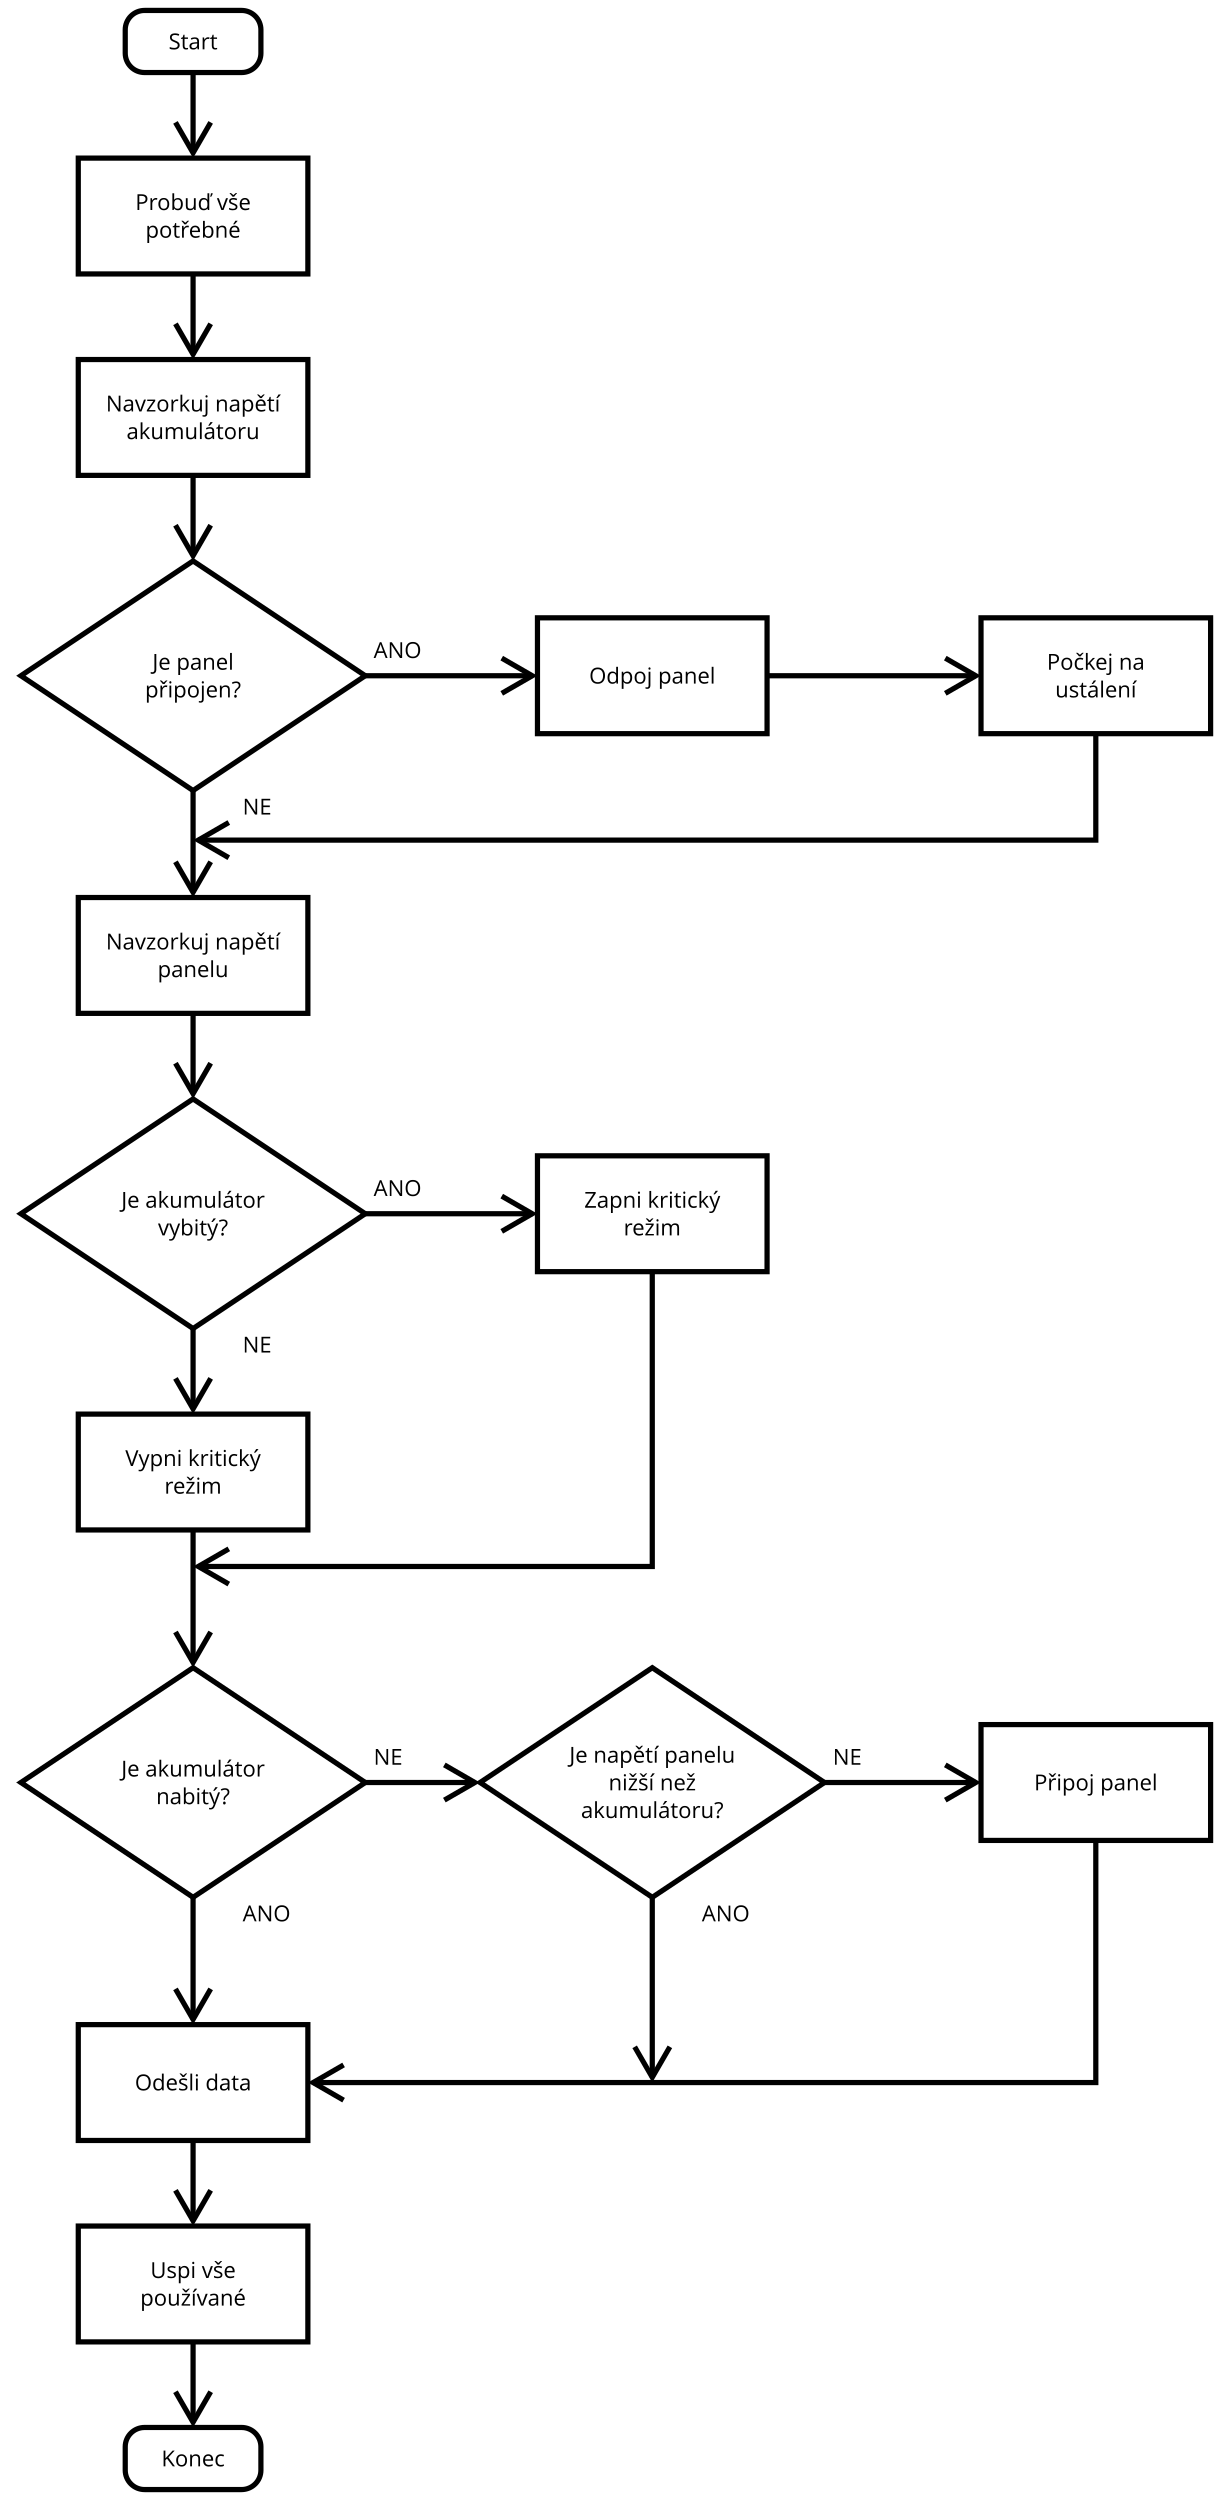
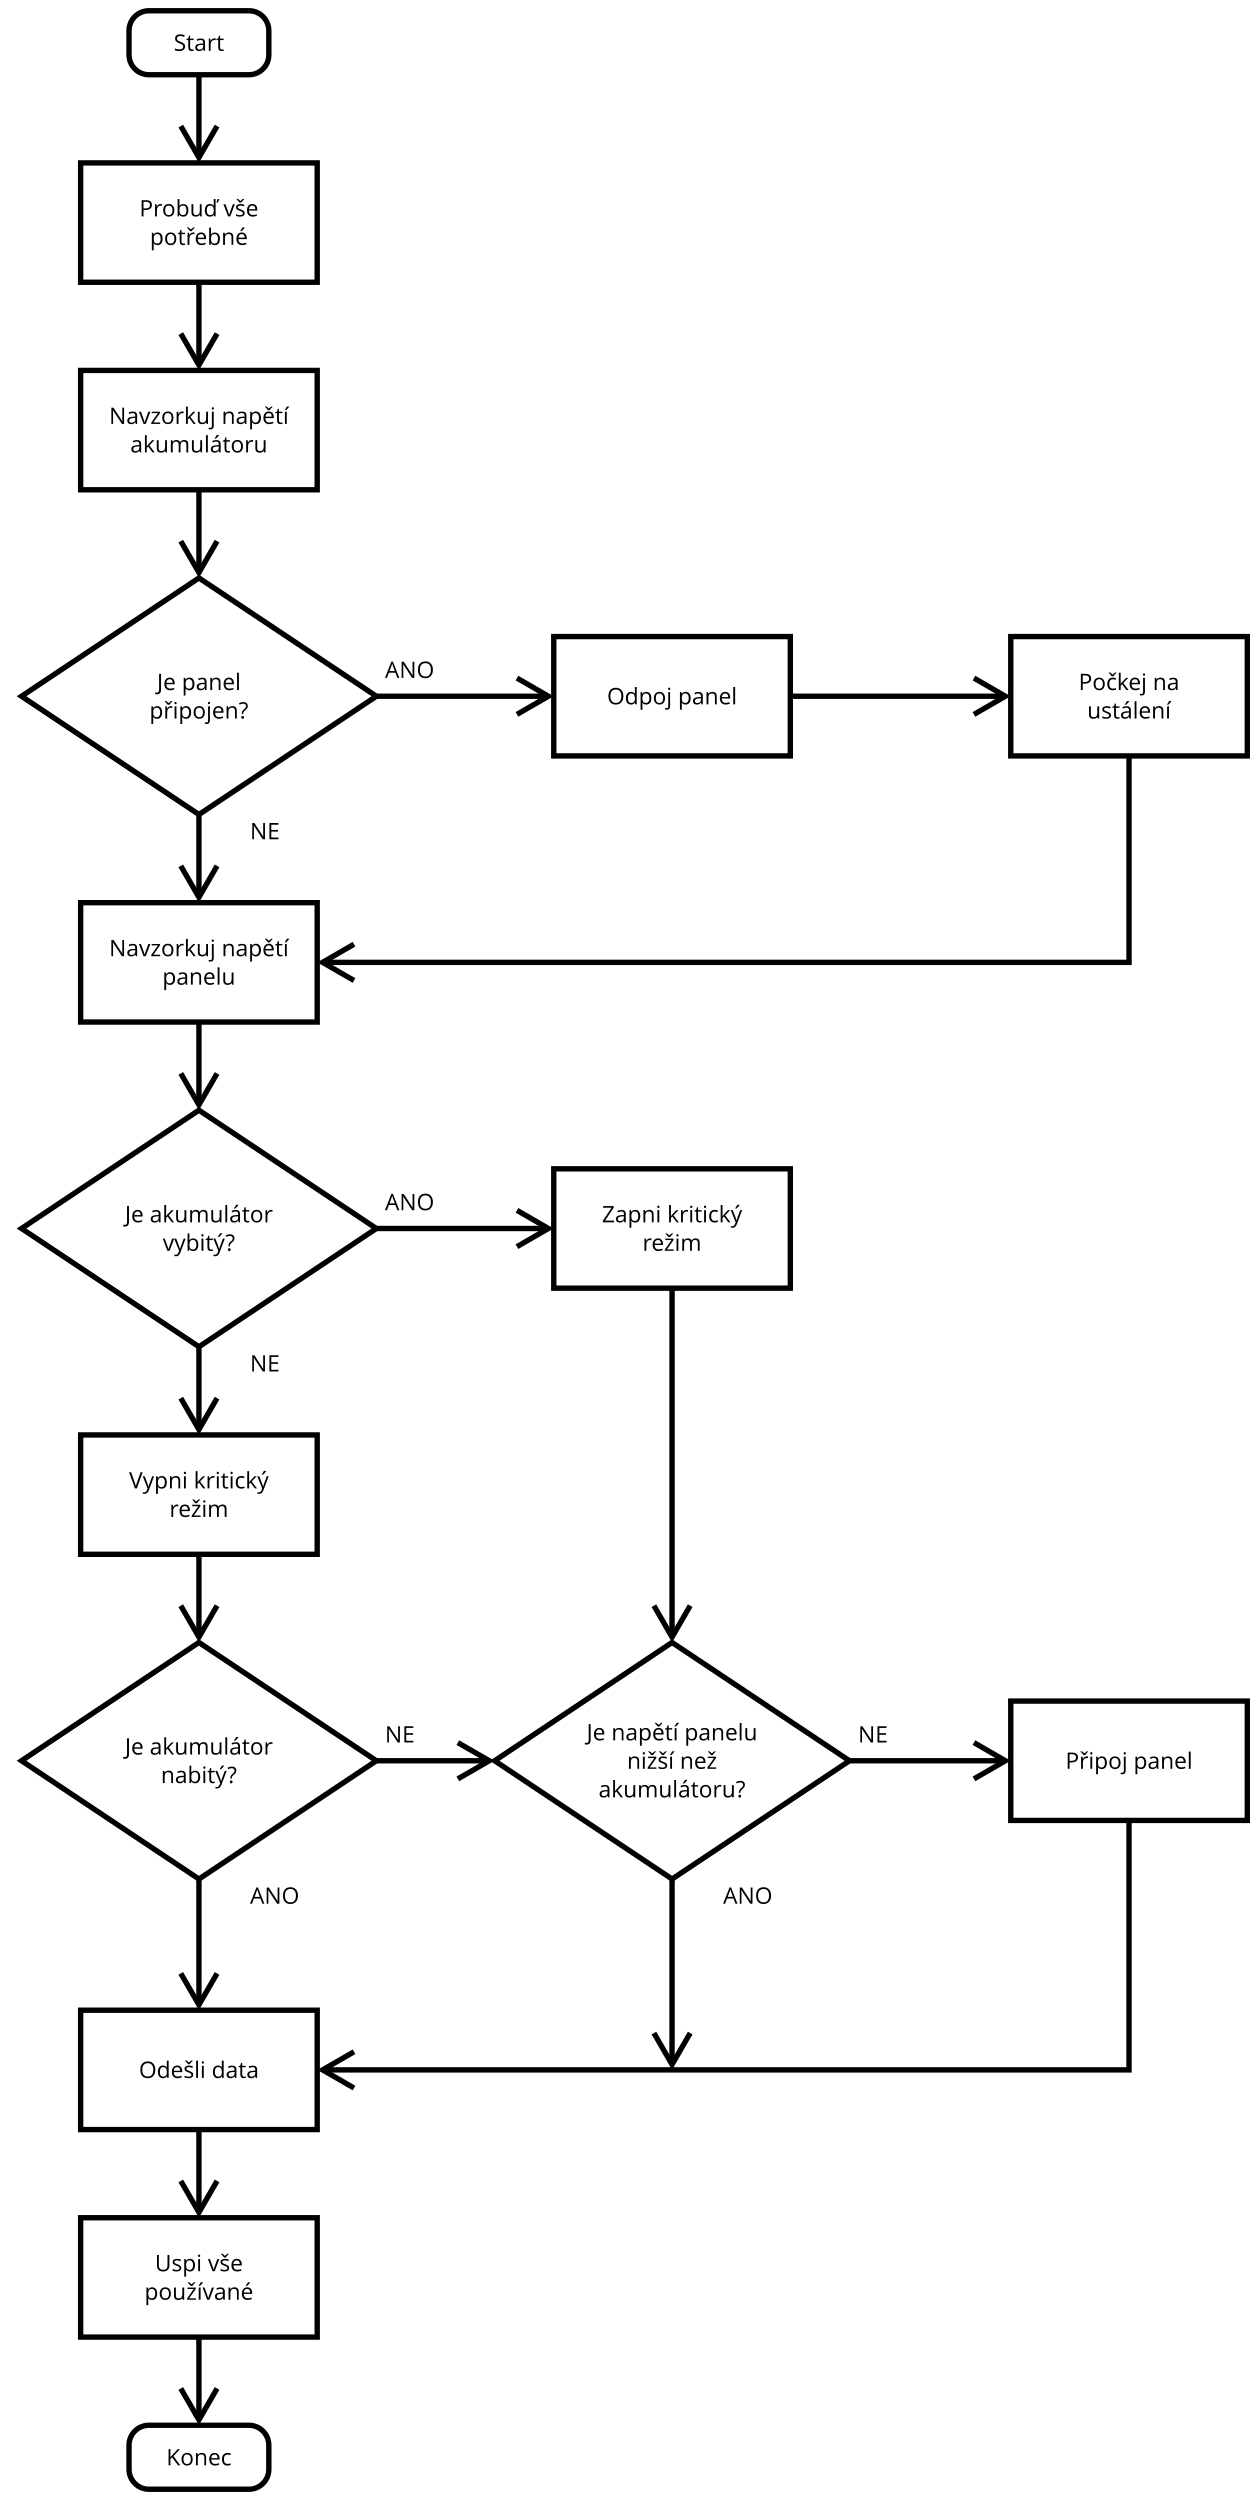
- <svg xmlns="http://www.w3.org/2000/svg" width="234.000mm" height="479.100mm" viewBox="0 0 234.000 479.100" version="1.1">
+ <svg xmlns="http://www.w3.org/2000/svg" width="234.000mm" height="465.000mm" viewBox="0 0 234.000 465.000" version="1.1">
  <g fill="none" stroke="#000000" stroke-width="1.0" stroke-linecap="butt" stroke-linejoin="miter">
    <path d="M 40.375,23.454 L 37.000,29.300 L 33.625,23.454" />
    <path d="M 37.000,13.900 L 37.000,29.300" />
    <path d="M 40.375,62.054 L 37.000,67.900 L 33.625,62.054" />
    <path d="M 37.000,52.500 L 37.000,67.900" />
    <path d="M 40.375,100.654 L 37.000,106.500 L 33.625,100.654" />
    <path d="M 37.000,91.100 L 37.000,106.500" />
    <path d="M 96.154,126.125 L 102.000,129.500 L 96.154,132.875" />
    <path d="M 70.000,129.500 L 102.000,129.500" />
    <path d="M 181.154,126.125 L 187.000,129.500 L 181.154,132.875" />
    <path d="M 147.000,129.500 L 187.000,129.500" />
-     <path d="M 43.846,164.375 L 38.000,161.000 L 43.846,157.625" />
-     <path d="M 210.000,140.600 L 210.000,161.000 L 38.000,161.000" />
-     <path d="M 40.375,165.154 L 37.000,171.000 L 33.625,165.154" />
-     <path d="M 37.000,151.500 L 37.000,171.000" />
-     <path d="M 40.375,203.754 L 37.000,209.600 L 33.625,203.754" />
-     <path d="M 37.000,194.200 L 37.000,209.600" />
-     <path d="M 96.154,229.225 L 102.000,232.600 L 96.154,235.975" />
-     <path d="M 70.000,232.600 L 102.000,232.600" />
-     <path d="M 40.375,264.154 L 37.000,270.000 L 33.625,264.154" />
-     <path d="M 37.000,254.600 L 37.000,270.000" />
-     <path d="M 43.846,303.575 L 38.000,300.200 L 43.846,296.825" />
-     <path d="M 125.000,243.700 L 125.000,300.200 L 38.000,300.200" />
-     <path d="M 40.375,312.754 L 37.000,318.600 L 33.625,312.754" />
-     <path d="M 37.000,293.200 L 37.000,318.600" />
-     <path d="M 85.154,338.225 L 91.000,341.600 L 85.154,344.975" />
-     <path d="M 70.000,341.600 L 91.000,341.600" />
-     <path d="M 181.154,338.225 L 187.000,341.600 L 181.154,344.975" />
-     <path d="M 158.000,341.600 L 187.000,341.600" />
-     <path d="M 40.375,381.154 L 37.000,387.000 L 33.625,381.154" />
-     <path d="M 37.000,363.600 L 37.000,387.000" />
-     <path d="M 65.846,402.475 L 60.000,399.100 L 65.846,395.725" />
-     <path d="M 210.000,352.700 L 210.000,399.100 L 60.000,399.100" />
-     <path d="M 128.375,392.254 L 125.000,398.100 L 121.625,392.254" />
-     <path d="M 125.000,363.600 L 125.000,398.100" />
-     <path d="M 40.375,419.754 L 37.000,425.600 L 33.625,419.754" />
-     <path d="M 37.000,410.200 L 37.000,425.600" />
-     <path d="M 40.375,458.354 L 37.000,464.200 L 33.625,458.354" />
-     <path d="M 37.000,448.800 L 37.000,464.200" />
+     <path d="M 40.375,161.054 L 37.000,166.900 L 33.625,161.054" />
+     <path d="M 37.000,151.500 L 37.000,166.900" />
+     <path d="M 65.846,182.375 L 60.000,179.000 L 65.846,175.625" />
+     <path d="M 210.000,140.600 L 210.000,179.000 L 60.000,179.000" />
+     <path d="M 40.375,199.654 L 37.000,205.500 L 33.625,199.654" />
+     <path d="M 37.000,190.100 L 37.000,205.500" />
+     <path d="M 96.154,225.125 L 102.000,228.500 L 96.154,231.875" />
+     <path d="M 70.000,228.500 L 102.000,228.500" />
+     <path d="M 40.375,260.054 L 37.000,265.900 L 33.625,260.054" />
+     <path d="M 37.000,250.500 L 37.000,265.900" />
+     <path d="M 40.375,298.654 L 37.000,304.500 L 33.625,298.654" />
+     <path d="M 37.000,289.100 L 37.000,304.500" />
+     <path d="M 85.154,324.125 L 91.000,327.500 L 85.154,330.875" />
+     <path d="M 70.000,327.500 L 91.000,327.500" />
+     <path d="M 128.375,298.654 L 125.000,304.500 L 121.625,298.654" />
+     <path d="M 125.000,239.600 L 125.000,304.500" />
+     <path d="M 181.154,324.125 L 187.000,327.500 L 181.154,330.875" />
+     <path d="M 158.000,327.500 L 187.000,327.500" />
+     <path d="M 40.375,367.054 L 37.000,372.900 L 33.625,367.054" />
+     <path d="M 37.000,349.500 L 37.000,372.900" />
+     <path d="M 65.846,388.375 L 60.000,385.000 L 65.846,381.625" />
+     <path d="M 210.000,338.600 L 210.000,385.000 L 60.000,385.000" />
+     <path d="M 128.375,378.154 L 125.000,384.000 L 121.625,378.154" />
+     <path d="M 125.000,349.500 L 125.000,384.000" />
+     <path d="M 40.375,405.654 L 37.000,411.500 L 33.625,405.654" />
+     <path d="M 37.000,396.100 L 37.000,411.500" />
+     <path d="M 40.375,444.254 L 37.000,450.100 L 33.625,444.254" />
+     <path d="M 37.000,434.700 L 37.000,450.100" />
    <rect x="24.000" y="2.000" width="26.0" height="11.9" rx="3.7" ry="3.7" />
    <rect x="15.000" y="30.300" width="44.0" height="22.2" />
    <rect x="15.000" y="68.900" width="44.0" height="22.2" />
    <polygon points="37.000,107.500 70.000,129.500 37.000,151.500 4.000,129.500" />
    <rect x="103.000" y="118.400" width="44.0" height="22.2" />
    <rect x="188.000" y="118.400" width="44.0" height="22.2" />
-     <rect x="15.000" y="172.000" width="44.0" height="22.2" />
-     <polygon points="37.000,210.600 70.000,232.600 37.000,254.600 4.000,232.600" />
-     <rect x="103.000" y="221.500" width="44.0" height="22.2" />
-     <rect x="15.000" y="271.000" width="44.0" height="22.2" />
-     <polygon points="37.000,319.600 70.000,341.600 37.000,363.600 4.000,341.600" />
-     <polygon points="125.000,319.600 158.000,341.600 125.000,363.600 92.000,341.600" />
-     <rect x="188.000" y="330.500" width="44.0" height="22.2" />
-     <rect x="15.000" y="388.000" width="44.0" height="22.2" />
-     <rect x="15.000" y="426.600" width="44.0" height="22.2" />
-     <rect x="24.000" y="465.200" width="26.0" height="11.9" rx="3.7" ry="3.7" />
+     <rect x="15.000" y="167.900" width="44.0" height="22.2" />
+     <polygon points="37.000,206.500 70.000,228.500 37.000,250.500 4.000,228.500" />
+     <rect x="103.000" y="217.400" width="44.0" height="22.2" />
+     <rect x="15.000" y="266.900" width="44.0" height="22.2" />
+     <polygon points="37.000,305.500 70.000,327.500 37.000,349.500 4.000,327.500" />
+     <polygon points="125.000,305.500 158.000,327.500 125.000,349.500 92.000,327.500" />
+     <rect x="188.000" y="316.400" width="44.0" height="22.2" />
+     <rect x="15.000" y="373.900" width="44.0" height="22.2" />
+     <rect x="15.000" y="412.500" width="44.0" height="22.2" />
+     <rect x="24.000" y="451.100" width="26.0" height="11.9" rx="3.7" ry="3.7" />
  </g>
  <g fill="#000000" stroke="none" font-family="'Open Sans', sans-serif" font-size="4.233" text-anchor="middle">
    <text x="37.000" y="9.450">Start</text>
    <text x="37.000" y="40.250">Probuď vše</text>
    <text x="37.000" y="45.550">potřebné</text>
    <text x="37.000" y="78.850">Navzorkuj napětí</text>
    <text x="37.000" y="84.150">akumulátoru</text>
    <text x="37.000" y="128.350">Je panel</text>
    <text x="37.000" y="133.650">připojen?</text>
    <text x="46.500" y="156.100" text-anchor="start">NE</text>
    <text x="125.000" y="131.000">Odpoj panel</text>
    <text x="71.600" y="126.100" text-anchor="start">ANO</text>
    <text x="210.000" y="128.350">Počkej na</text>
    <text x="210.000" y="133.650">ustálení</text>
-     <text x="37.000" y="181.950">Navzorkuj napětí</text>
-     <text x="37.000" y="187.250">panelu</text>
-     <text x="37.000" y="231.450">Je akumulátor</text>
-     <text x="37.000" y="236.750">vybitý?</text>
-     <text x="46.500" y="259.200" text-anchor="start">NE</text>
-     <text x="125.000" y="231.450">Zapni kritický</text>
-     <text x="125.000" y="236.750">režim</text>
-     <text x="71.600" y="229.200" text-anchor="start">ANO</text>
-     <text x="37.000" y="280.950">Vypni kritický</text>
-     <text x="37.000" y="286.250">režim</text>
-     <text x="37.000" y="340.450">Je akumulátor</text>
-     <text x="37.000" y="345.750">nabitý?</text>
-     <text x="46.500" y="368.200" text-anchor="start">ANO</text>
-     <text x="125.000" y="337.800">Je napětí panelu</text>
-     <text x="125.000" y="343.100">nižší než</text>
-     <text x="125.000" y="348.400">akumulátoru?</text>
-     <text x="71.600" y="338.200" text-anchor="start">NE</text>
-     <text x="210.000" y="343.100">Připoj panel</text>
-     <text x="159.600" y="338.200" text-anchor="start">NE</text>
-     <text x="37.000" y="400.600">Odešli data</text>
-     <text x="134.500" y="368.200" text-anchor="start">ANO</text>
-     <text x="37.000" y="436.550">Uspi vše</text>
-     <text x="37.000" y="441.850">používané</text>
-     <text x="37.000" y="472.650">Konec</text>
+     <text x="37.000" y="177.850">Navzorkuj napětí</text>
+     <text x="37.000" y="183.150">panelu</text>
+     <text x="37.000" y="227.350">Je akumulátor</text>
+     <text x="37.000" y="232.650">vybitý?</text>
+     <text x="46.500" y="255.100" text-anchor="start">NE</text>
+     <text x="125.000" y="227.350">Zapni kritický</text>
+     <text x="125.000" y="232.650">režim</text>
+     <text x="71.600" y="225.100" text-anchor="start">ANO</text>
+     <text x="37.000" y="276.850">Vypni kritický</text>
+     <text x="37.000" y="282.150">režim</text>
+     <text x="37.000" y="326.350">Je akumulátor</text>
+     <text x="37.000" y="331.650">nabitý?</text>
+     <text x="46.500" y="354.100" text-anchor="start">ANO</text>
+     <text x="125.000" y="323.700">Je napětí panelu</text>
+     <text x="125.000" y="329.000">nižší než</text>
+     <text x="125.000" y="334.300">akumulátoru?</text>
+     <text x="71.600" y="324.100" text-anchor="start">NE</text>
+     <text x="210.000" y="329.000">Připoj panel</text>
+     <text x="159.600" y="324.100" text-anchor="start">NE</text>
+     <text x="37.000" y="386.500">Odešli data</text>
+     <text x="134.500" y="354.100" text-anchor="start">ANO</text>
+     <text x="37.000" y="422.450">Uspi vše</text>
+     <text x="37.000" y="427.750">používané</text>
+     <text x="37.000" y="458.550">Konec</text>
  </g>
</svg>
